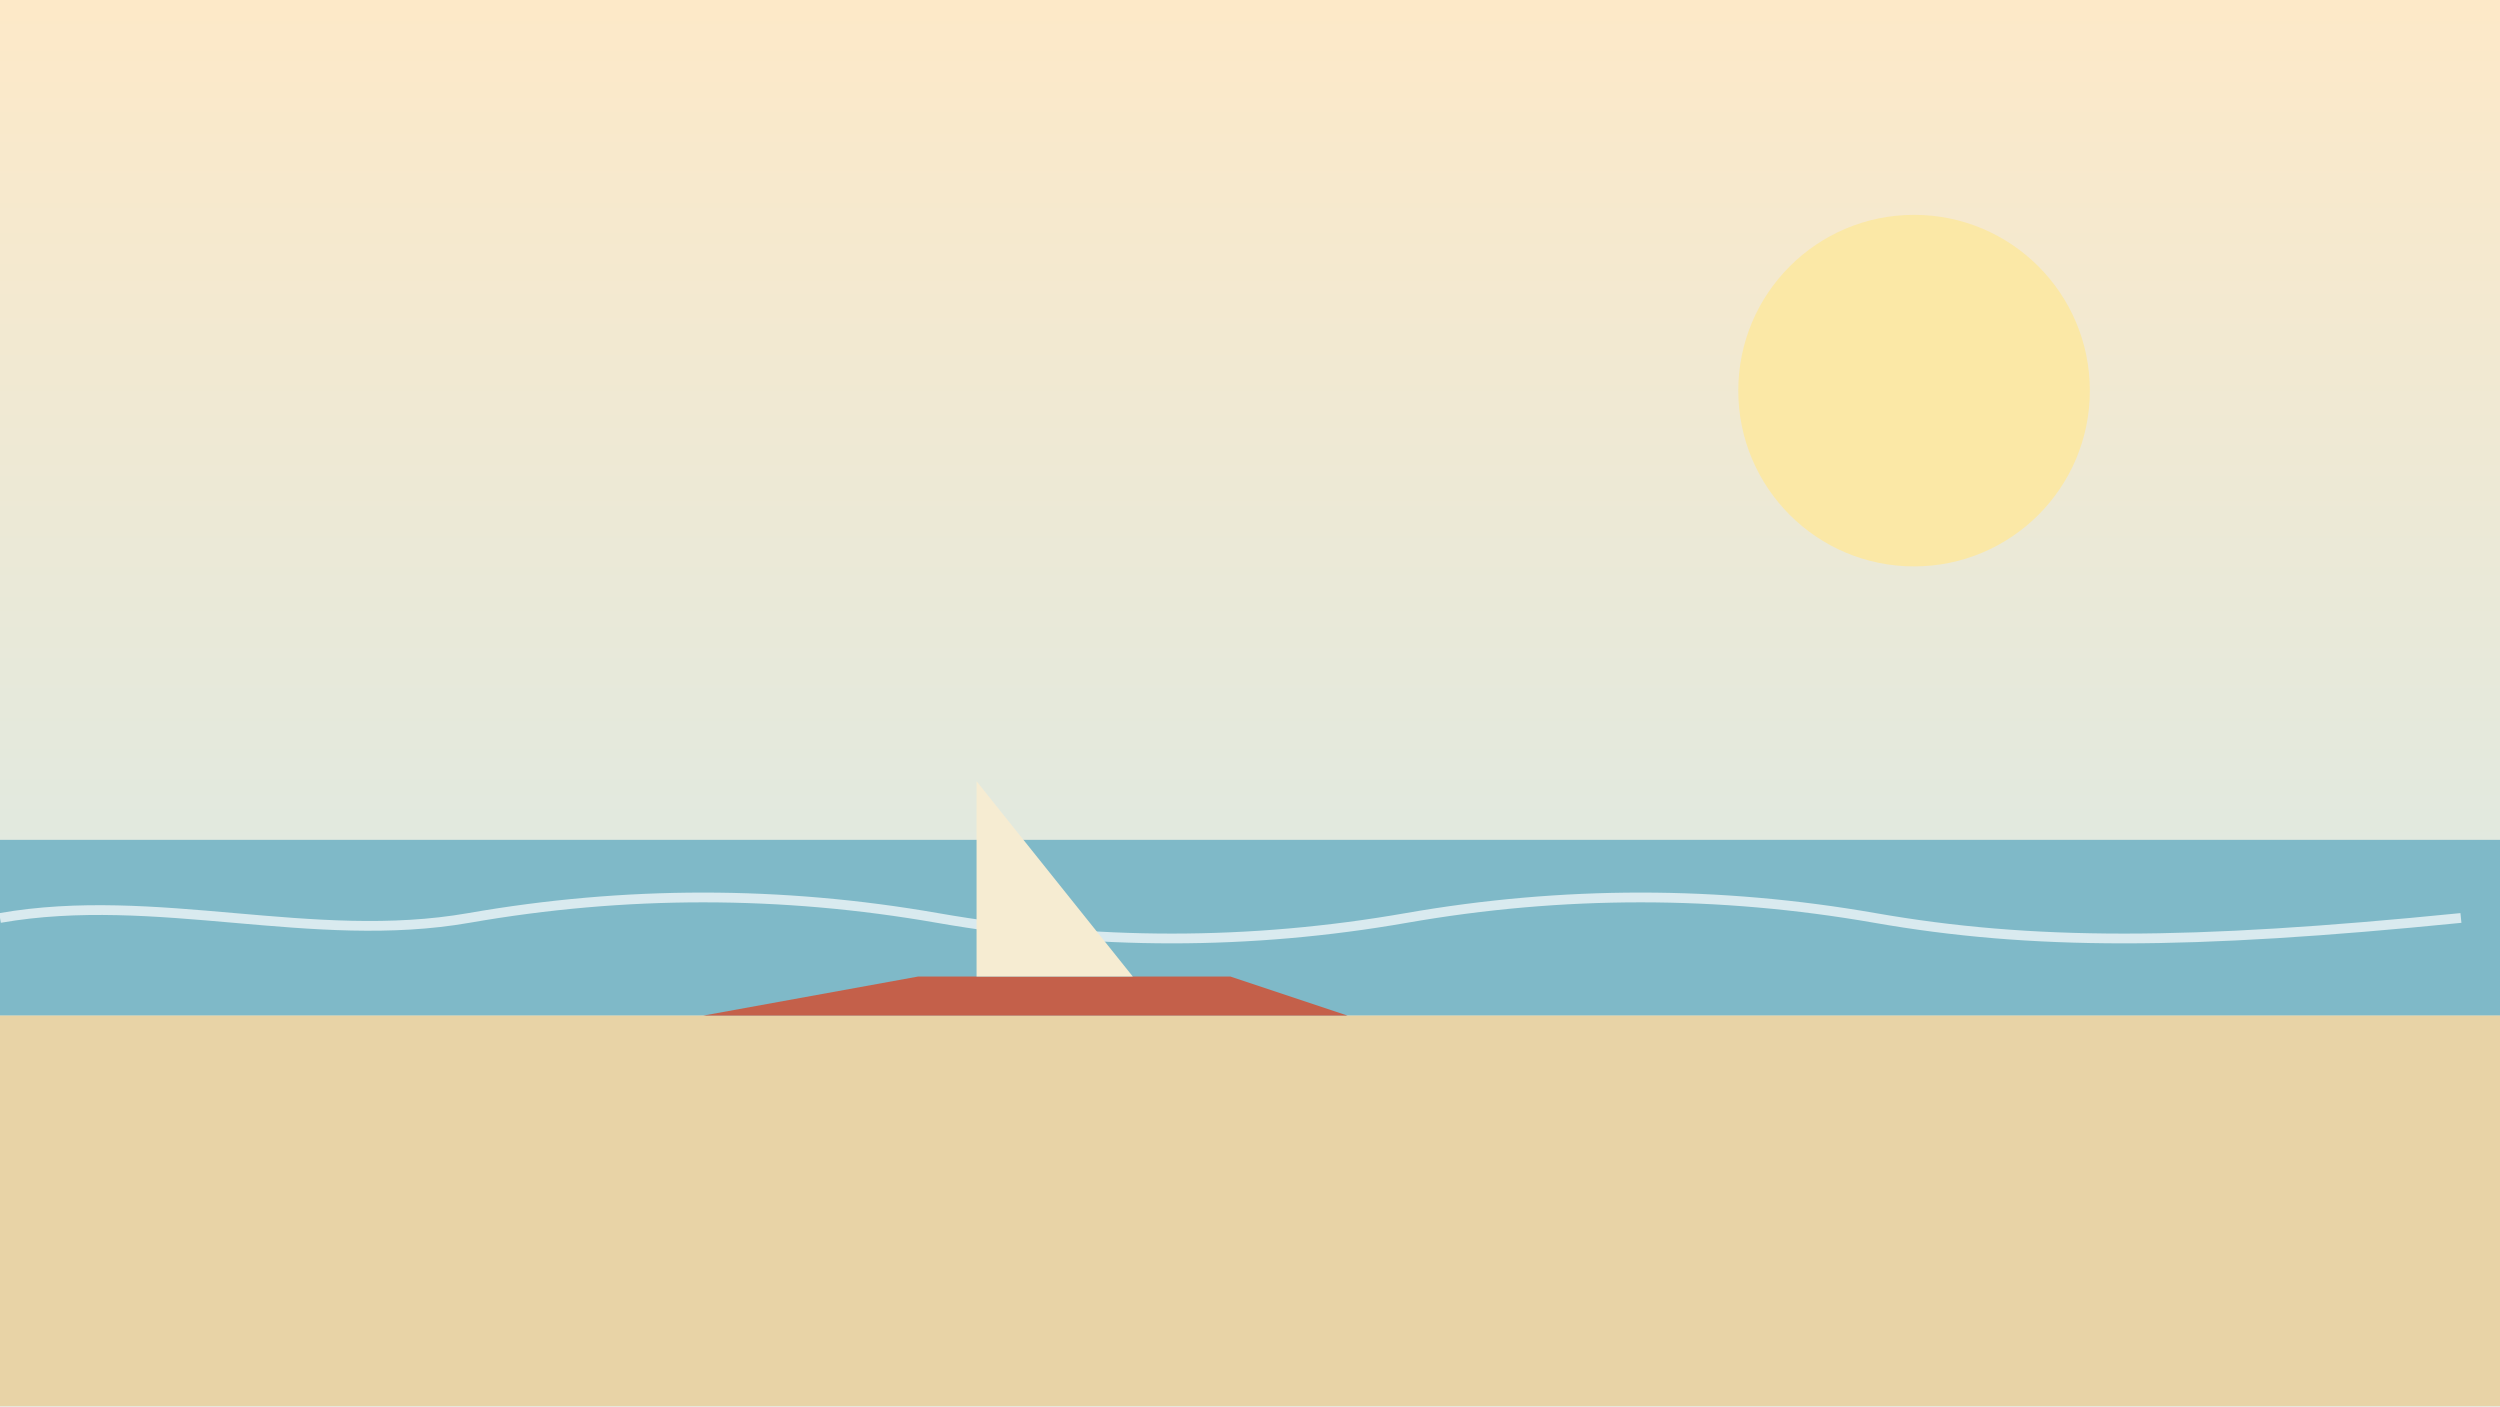
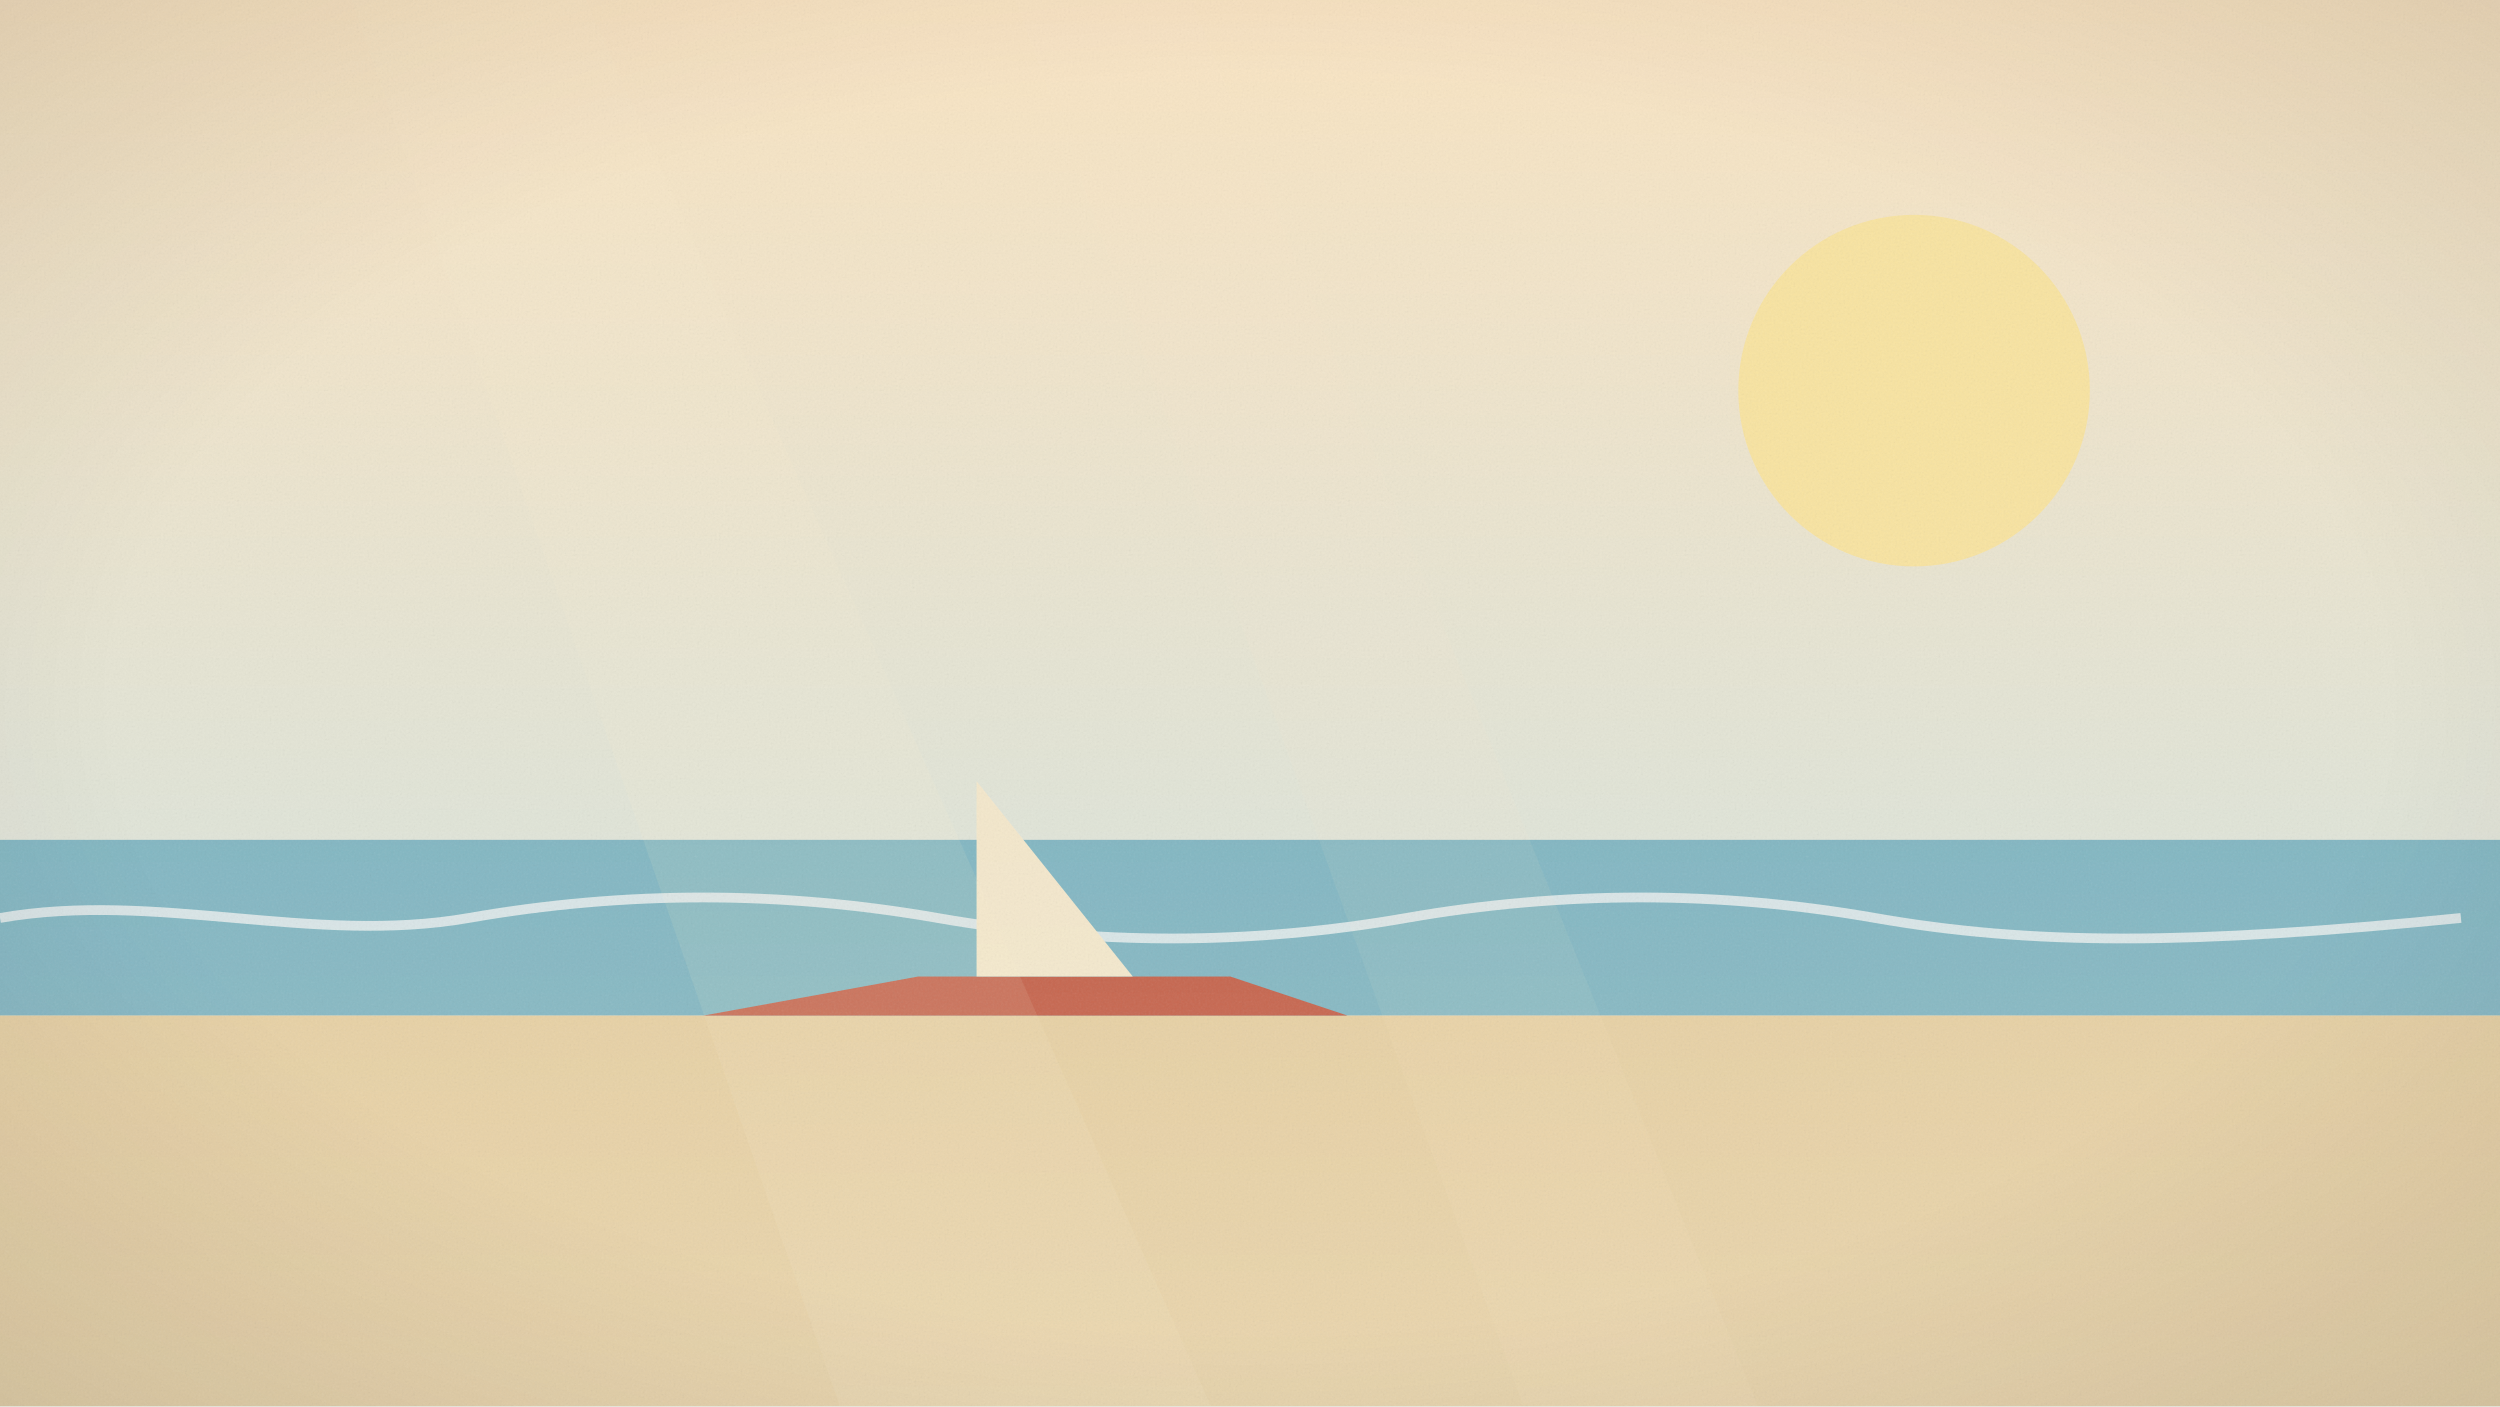
<svg xmlns="http://www.w3.org/2000/svg" viewBox="0 0 1280 720" preserveAspectRatio="xMidYMid slice" role="img" aria-hidden="true">
  <defs>
    <linearGradient id="c" x1="0" y1="0" x2="0" y2="1">
      <stop offset="0" stop-color="#fde9c8" />
      <stop offset="1" stop-color="#cfe9ee" />
    </linearGradient>
+     <filter id="gr-marcos" x="0" y="0" width="100%" height="100%">
+       <feTurbulence type="fractalNoise" baseFrequency=".9" numOctaves="2" seed="7" result="n" />
+       <feColorMatrix type="saturate" values="0" in="n" result="g" />
+       <feComponentTransfer in="g">
+         <feFuncA type="table" tableValues="0 .10" />
+       </feComponentTransfer>
+     </filter>
+     <filter id="sh-marcos" x="-50%" y="-50%" width="200%" height="200%">
+       <feGaussianBlur stdDeviation="6" />
+     </filter>
  </defs>
  <rect width="1280" height="720" fill="url(#c)" />
  <circle cx="980" cy="200" r="90" fill="#fbe8a6" />
  <rect y="430" width="1280" height="90" fill="#7fb9c8" />
  <path d="M0 470c80-14 160 14 240 0s160-14 240 0 160 14 240 0 160-14 240 0 160 14 300 0" fill="none" stroke="#ffffff" stroke-width="5" opacity=".7" />
  <path d="M0 520h1280V720H0Z" fill="#e8d3a6" />
  <path d="M360 520 470 500h160l60 20H380Z" fill="#c4604a" />
  <path d="M500 500V400l80 100z" fill="#f6ecd2" />
+   <g data-mejora="1" aria-hidden="true">
+     <defs>
+       <linearGradient id="nb-marcos" x1="0" y1="0" x2="0" y2="1">
+         <stop offset="0" stop-color="#ffffff" stop-opacity="0" />
+         <stop offset="1" stop-color="#ffffff" stop-opacity=".14" />
+       </linearGradient>
+       <radialGradient id="vi-marcos" cx="50%" cy="50%" r="75%">
+         <stop offset=".6" stop-color="#000000" stop-opacity="0" />
+         <stop offset="1" stop-color="#000000" stop-opacity=".12" />
+       </radialGradient>
+     </defs>
+     <polygon points="180,0 300,0 620,720 430,720" fill="#fff6d6" opacity=".10" />
+     <polygon points="520,0 610,0 900,720 780,720" fill="#fff6d6" opacity=".07" />
+     <rect x="0" y="420" width="1280" height="300" fill="url(#nb-marcos)" />
+     <rect width="1280" height="720" fill="url(#vi-marcos)" />
+   </g>
+   <g data-mejora="2" aria-hidden="true">
+     <rect width="1280" height="720" fill="#c9893f" opacity=".05" />
+     <rect width="1280" height="720" filter="url(#gr-marcos)" />
+   </g>
</svg>
